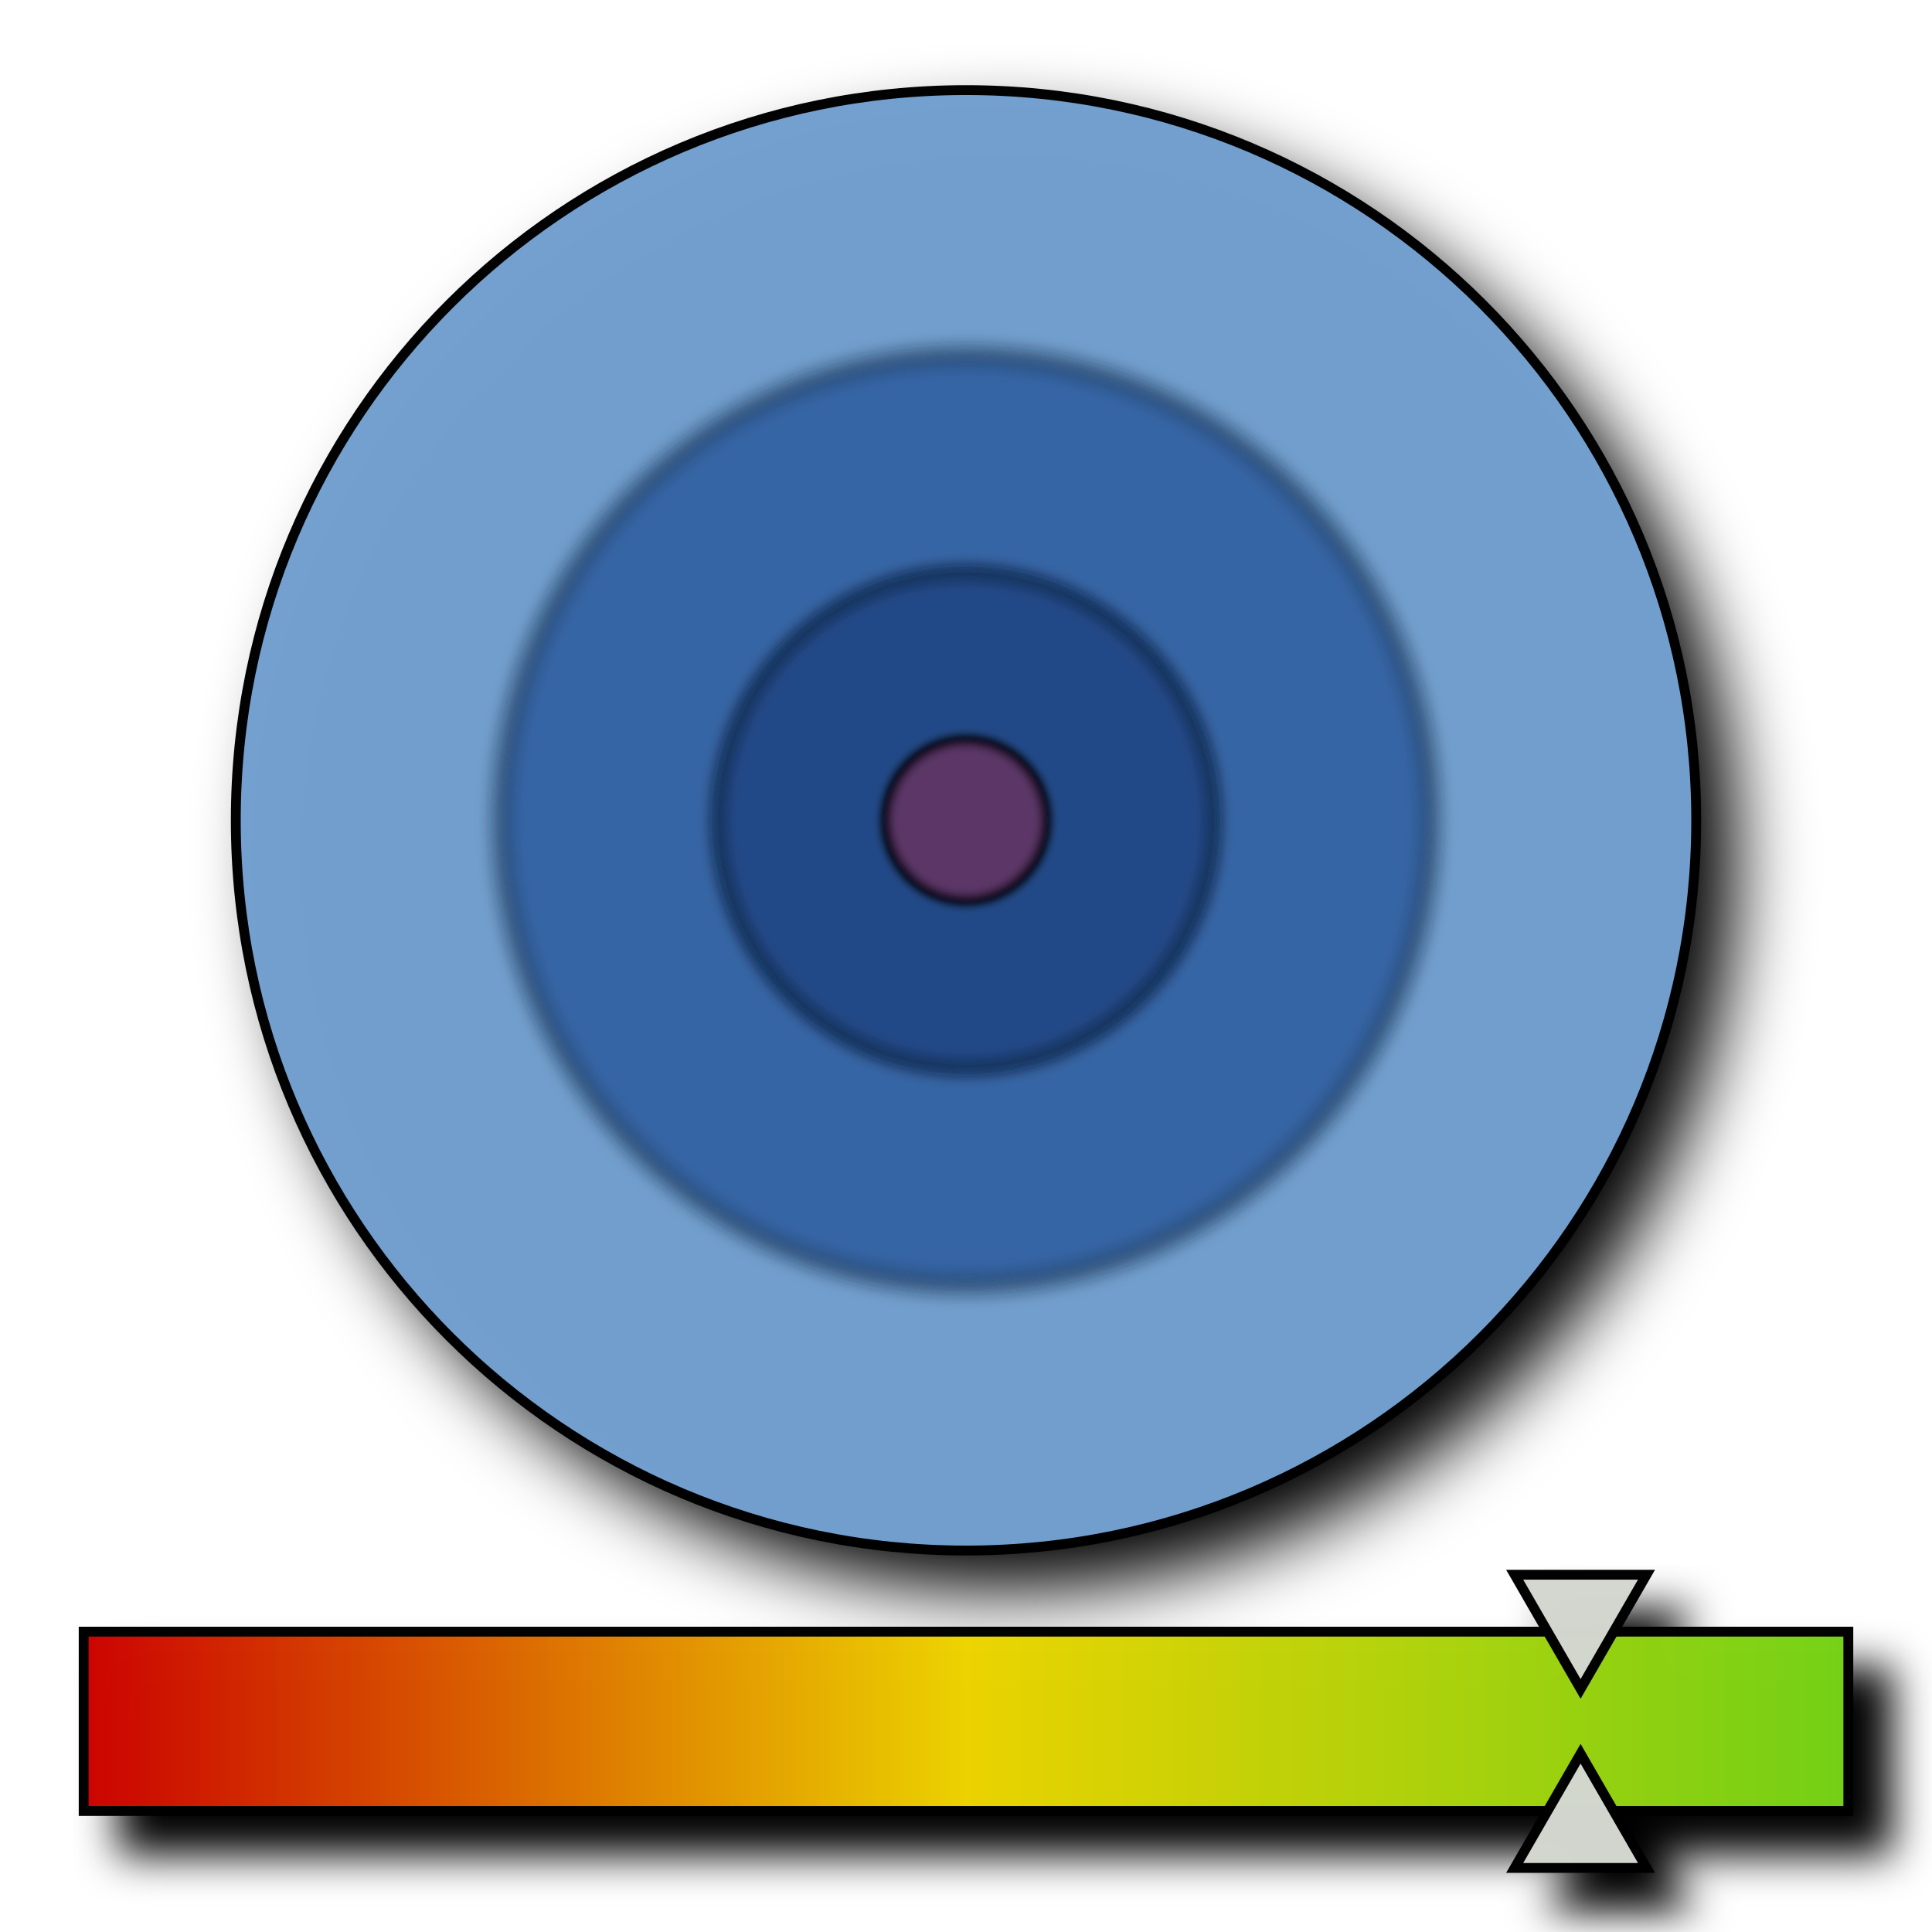
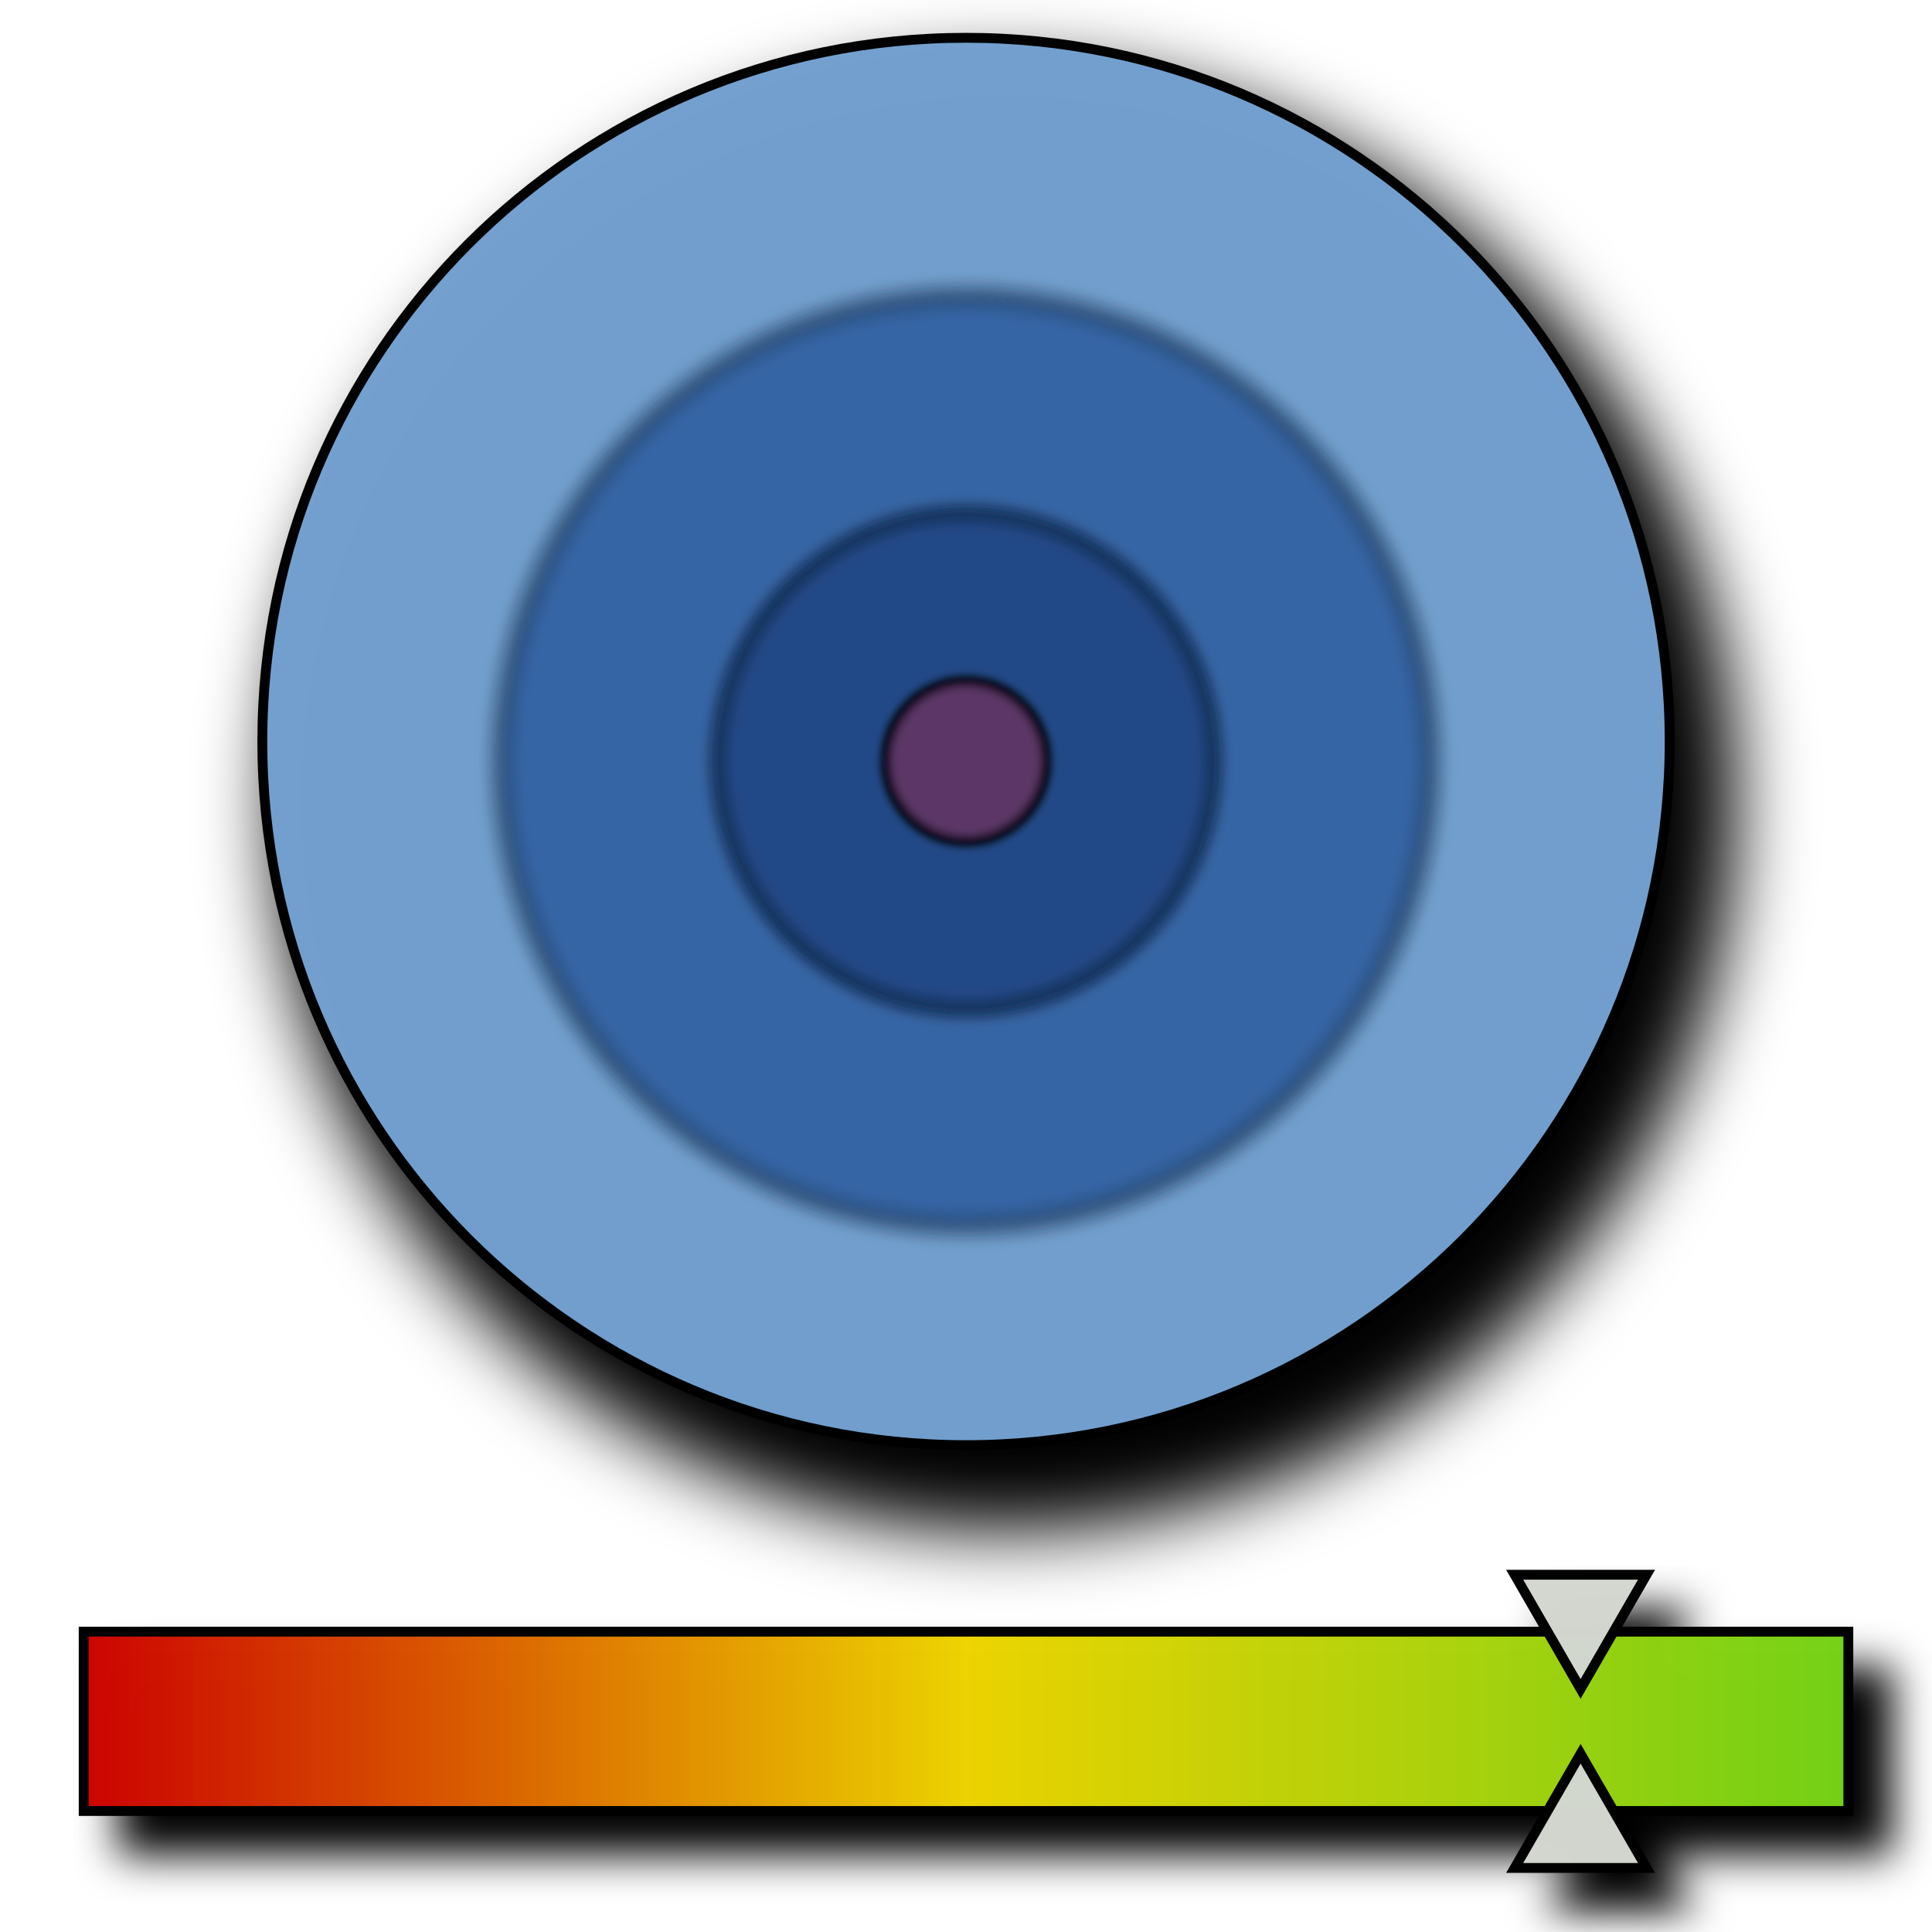
<svg xmlns="http://www.w3.org/2000/svg" xmlns:xlink="http://www.w3.org/1999/xlink" width="196" height="196" id="svg2" version="1.0">
  <defs id="defs4">
    <linearGradient id="linearGradient3177">
      <stop style="stop-color:#cc0000;stop-opacity:1;" offset="0" id="stop3179" />
      <stop id="stop3185" offset="0.5" style="stop-color:#edd400;stop-opacity:1;" />
      <stop style="stop-color:#73d216;stop-opacity:1;" offset="1" id="stop3181" />
    </linearGradient>
    <linearGradient id="linearGradient3163">
      <stop id="stop3173" offset="0" style="stop-color:#cc0000;stop-opacity:0.498;" />
      <stop style="stop-color:#cc0000;stop-opacity:0.247;" offset="0.66" id="stop3175" />
      <stop style="stop-color:#cc0000;stop-opacity:0;" offset="1" id="stop3167" />
    </linearGradient>
    <linearGradient xlink:href="#linearGradient3177" id="linearGradient3183" x1="14.007" y1="146.769" x2="187.24" y2="146.769" gradientUnits="userSpaceOnUse" gradientTransform="matrix(1.039427,0,0,0.4792558,-6.590861,27.66033)" />
    <linearGradient xlink:href="#linearGradient3177" id="linearGradient3213" gradientUnits="userSpaceOnUse" gradientTransform="matrix(1.039427,0,0,0.4792558,-6.590861,27.66033)" x1="14.007" y1="146.769" x2="187.24" y2="146.769" />
    <filter id="filter3243">
      <feGaussianBlur stdDeviation="3.503" id="feGaussianBlur3245" />
    </filter>
    <filter id="filter3405" x="-0.028" width="1.056" y="-0.165" height="1.329">
      <feGaussianBlur stdDeviation="2.108" id="feGaussianBlur3407" />
    </filter>
    <filter id="filter3443">
      <feGaussianBlur stdDeviation="1.416" id="feGaussianBlur3445" />
    </filter>
    <filter id="filter3459">
      <feGaussianBlur stdDeviation="2.144" id="feGaussianBlur3461" />
    </filter>
    <filter id="filter3479">
      <feGaussianBlur stdDeviation="3.719" id="feGaussianBlur3481" />
    </filter>
  </defs>
  <g id="layer1">
    <g transform="translate(4,80.62766)" id="g3331" style="fill:#000000;filter:url(#filter3405)">
      <rect style="opacity:0.99;fill:#000000;fill-opacity:1;fill-rule:nonzero;stroke:#000000;stroke-width:1;stroke-linecap:butt;stroke-linejoin:miter;stroke-miterlimit:4;stroke-dasharray:none;stroke-dashoffset:0;stroke-opacity:1" id="rect3333" width="179.024" height="18.195" x="8.488" y="88.902" />
      <g id="g3335" transform="translate(0,0.7716567)" style="fill:#000000">
        <path transform="translate(70.22047,-2.368473)" d="M 90.129,96.309 L 86.785,90.517 L 83.441,84.724 L 90.129,84.724 L 96.817,84.724 L 93.473,90.517 L 90.129,96.309 z" id="path3337" style="opacity:0.99;fill:#000000;fill-opacity:1;fill-rule:nonzero;stroke:#000000;stroke-width:1;stroke-linecap:butt;stroke-linejoin:miter;stroke-miterlimit:4;stroke-dasharray:none;stroke-dashoffset:0;stroke-opacity:1" />
        <path transform="matrix(1,0,0,-1,70.22047,196.8252)" style="opacity:0.99;fill:#000000;fill-opacity:1;fill-rule:nonzero;stroke:#000000;stroke-width:1;stroke-linecap:butt;stroke-linejoin:miter;stroke-miterlimit:4;stroke-dasharray:none;stroke-dashoffset:0;stroke-opacity:1" id="path3339" d="M 90.129,96.309 L 86.785,90.517 L 83.441,84.724 L 90.129,84.724 L 96.817,84.724 L 93.473,90.517 L 90.129,96.309 z" />
      </g>
    </g>
-     <path transform="matrix(1.057269,0,0,1.057269,-18.0924,-22.75467)" d="M 183.654,104.019 A 70.066,70.066 0 1 1 43.521,104.019 A 70.066,70.066 0 1 1 183.654,104.019 z" id="path3409" style="opacity:0.99;fill:#000000;fill-opacity:1;fill-rule:nonzero;stroke:none;stroke-width:0.946;stroke-linecap:butt;stroke-linejoin:miter;stroke-miterlimit:4;stroke-dasharray:none;stroke-dashoffset:0;stroke-opacity:1;filter:url(#filter3243)" />
+     <path transform="matrix(1.057269,0,0,1.057269,-18.0924,-28.75467)" d="M 183.654,104.019 A 70.066,70.066 0 1 1 43.521,104.019 A 70.066,70.066 0 1 1 183.654,104.019 z" id="path3409" style="opacity:0.99;fill:#000000;fill-opacity:1;fill-rule:nonzero;stroke:none;stroke-width:0.946;stroke-linecap:butt;stroke-linejoin:miter;stroke-miterlimit:4;stroke-dasharray:none;stroke-dashoffset:0;stroke-opacity:1;filter:url(#filter3243)" />
    <g id="g3207" transform="translate(0,76.62766)">
      <rect y="88.902" x="8.488" height="18.195" width="179.024" id="rect3153" style="opacity:0.99;fill:url(#linearGradient3213);fill-opacity:1;fill-rule:nonzero;stroke:#000000;stroke-width:1;stroke-linecap:butt;stroke-linejoin:miter;stroke-miterlimit:4;stroke-dasharray:none;stroke-dashoffset:0;stroke-opacity:1" />
      <g transform="translate(0,0.7716567)" id="g3203">
        <path style="opacity:0.99;fill:#d3d7cf;fill-opacity:1;fill-rule:nonzero;stroke:#000000;stroke-width:1;stroke-linecap:butt;stroke-linejoin:miter;stroke-miterlimit:4;stroke-dasharray:none;stroke-dashoffset:0;stroke-opacity:1" id="path3193" d="M 90.129,96.309 L 86.785,90.517 L 83.441,84.724 L 90.129,84.724 L 96.817,84.724 L 93.473,90.517 L 90.129,96.309 z" transform="translate(70.22047,-2.368473)" />
        <path d="M 90.129,96.309 L 86.785,90.517 L 83.441,84.724 L 90.129,84.724 L 96.817,84.724 L 93.473,90.517 L 90.129,96.309 z" id="path3195" style="opacity:0.99;fill:#d3d7cf;fill-opacity:1;fill-rule:nonzero;stroke:#000000;stroke-width:1;stroke-linecap:butt;stroke-linejoin:miter;stroke-miterlimit:4;stroke-dasharray:none;stroke-dashoffset:0;stroke-opacity:1" transform="matrix(1,0,0,-1,70.22047,196.8252)" />
      </g>
    </g>
-     <path style="opacity:0.99;fill:#729fcf;fill-opacity:1;fill-rule:nonzero;stroke:#000000;stroke-width:0.946;stroke-linecap:butt;stroke-linejoin:miter;stroke-miterlimit:4;stroke-dasharray:none;stroke-dashoffset:0;stroke-opacity:1" id="path3215" d="M 183.654,104.019 A 70.066,70.066 0 1 1 43.521,104.019 A 70.066,70.066 0 1 1 183.654,104.019 z" transform="matrix(1.057269,0,0,1.057269,-22.0924,-26.75467)" />
-     <path transform="matrix(0.6719049,0,0,0.6719049,21.68009,13.33046)" d="M 183.654,104.019 A 70.066,70.066 0 1 1 43.521,104.019 A 70.066,70.066 0 1 1 183.654,104.019 z" id="path3217" style="opacity:0.99;fill:#3465a4;fill-opacity:1;fill-rule:nonzero;stroke:#000000;stroke-width:1.488;stroke-linecap:butt;stroke-linejoin:miter;stroke-miterlimit:4;stroke-dasharray:none;stroke-dashoffset:0;stroke-opacity:1;filter:url(#filter3443)" />
-     <path style="opacity:0.99;fill:#204a87;fill-opacity:1;fill-rule:nonzero;stroke:#000000;stroke-width:2.793;stroke-linecap:butt;stroke-linejoin:miter;stroke-miterlimit:4;stroke-dasharray:none;stroke-dashoffset:0;stroke-opacity:1;filter:url(#filter3459)" id="path3219" d="M 183.654,104.019 A 70.066,70.066 0 1 1 43.521,104.019 A 70.066,70.066 0 1 1 183.654,104.019 z" transform="matrix(0.3580774,0,0,0.3580774,57.32692,45.97444)" />
-     <path transform="matrix(0.1157867,0,0,0.1157867,84.8481,71.17726)" d="M 183.654,104.019 A 70.066,70.066 0 1 1 43.521,104.019 A 70.066,70.066 0 1 1 183.654,104.019 z" id="path3221" style="opacity:0.99;fill:#5c3566;fill-opacity:1;fill-rule:nonzero;stroke:#000000;stroke-width:8.637;stroke-linecap:butt;stroke-linejoin:miter;stroke-miterlimit:4;stroke-dasharray:none;stroke-dashoffset:0;stroke-opacity:1;filter:url(#filter3479)" />
+     <path style="opacity:0.99;fill:#729fcf;fill-opacity:1;fill-rule:nonzero;stroke:#000000;stroke-width:0.981;stroke-linecap:butt;stroke-linejoin:miter;stroke-miterlimit:4;stroke-dasharray:none;stroke-dashoffset:0;stroke-opacity:1" id="path3215" d="M 183.654,104.019 A 70.066,70.066 0 1 1 43.521,104.019 A 70.066,70.066 0 1 1 183.654,104.019 z" transform="matrix(1.018853,0,0,1.018853,-17.72887,-30.75872)" />
+     <path transform="matrix(0.6719049,0,0,0.6719049,21.68009,7.330464)" d="M 183.654,104.019 A 70.066,70.066 0 1 1 43.521,104.019 A 70.066,70.066 0 1 1 183.654,104.019 z" id="path3217" style="opacity:0.99;fill:#3465a4;fill-opacity:1;fill-rule:nonzero;stroke:#000000;stroke-width:1.488;stroke-linecap:butt;stroke-linejoin:miter;stroke-miterlimit:4;stroke-dasharray:none;stroke-dashoffset:0;stroke-opacity:1;filter:url(#filter3443)" />
+     <path style="opacity:0.99;fill:#204a87;fill-opacity:1;fill-rule:nonzero;stroke:#000000;stroke-width:2.793;stroke-linecap:butt;stroke-linejoin:miter;stroke-miterlimit:4;stroke-dasharray:none;stroke-dashoffset:0;stroke-opacity:1;filter:url(#filter3459)" id="path3219" d="M 183.654,104.019 A 70.066,70.066 0 1 1 43.521,104.019 A 70.066,70.066 0 1 1 183.654,104.019 z" transform="matrix(0.3580774,0,0,0.3580774,57.32692,39.97444)" />
+     <path transform="matrix(0.1157867,0,0,0.1157867,84.8481,65.17726)" d="M 183.654,104.019 A 70.066,70.066 0 1 1 43.521,104.019 A 70.066,70.066 0 1 1 183.654,104.019 z" id="path3221" style="opacity:0.99;fill:#5c3566;fill-opacity:1;fill-rule:nonzero;stroke:#000000;stroke-width:8.637;stroke-linecap:butt;stroke-linejoin:miter;stroke-miterlimit:4;stroke-dasharray:none;stroke-dashoffset:0;stroke-opacity:1;filter:url(#filter3479)" />
  </g>
</svg>
